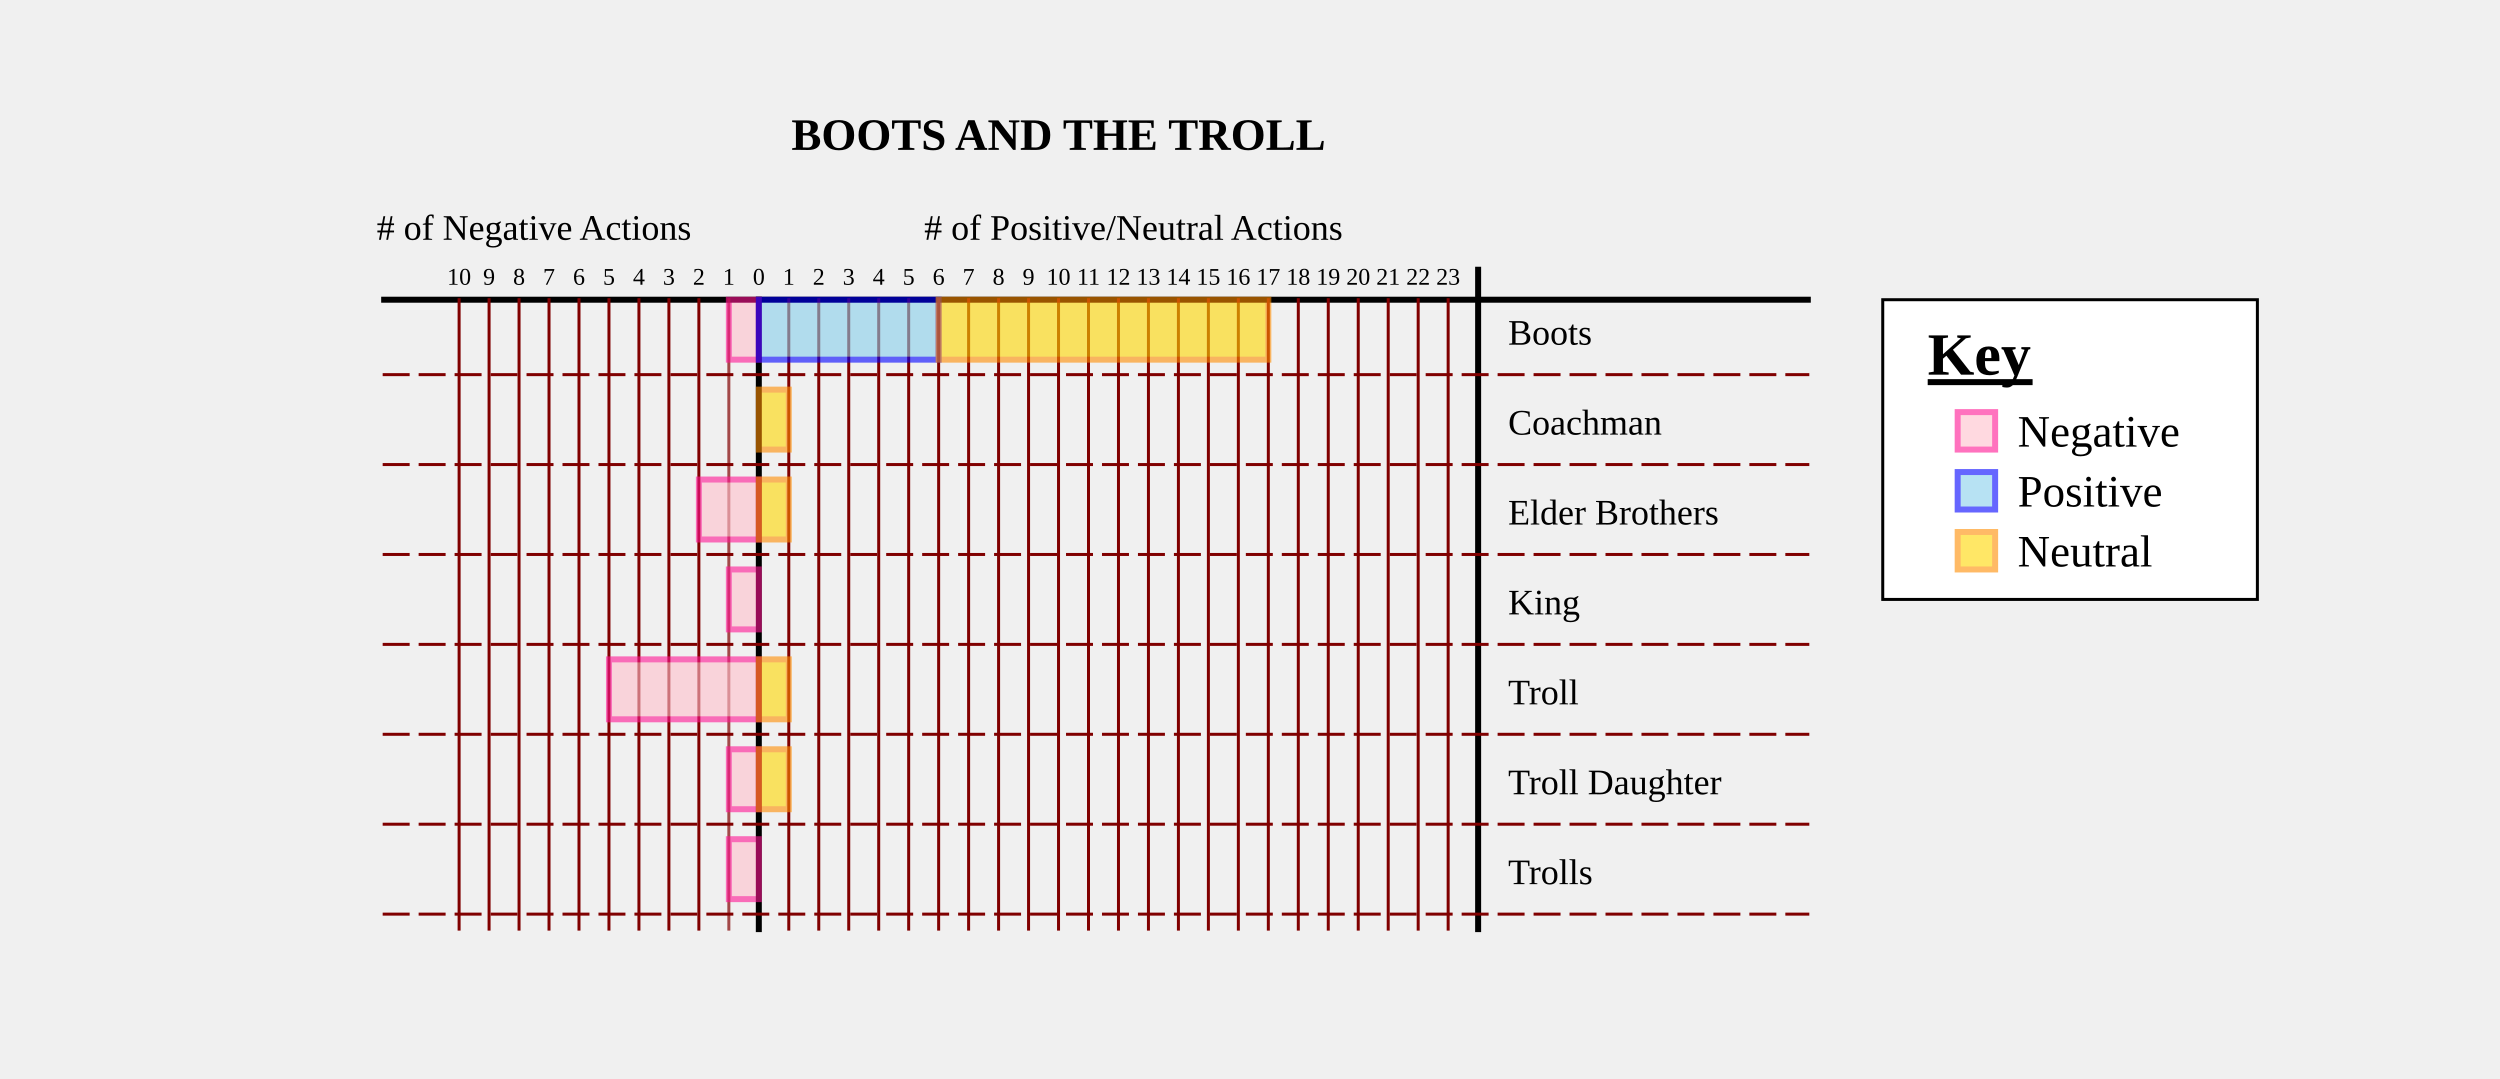
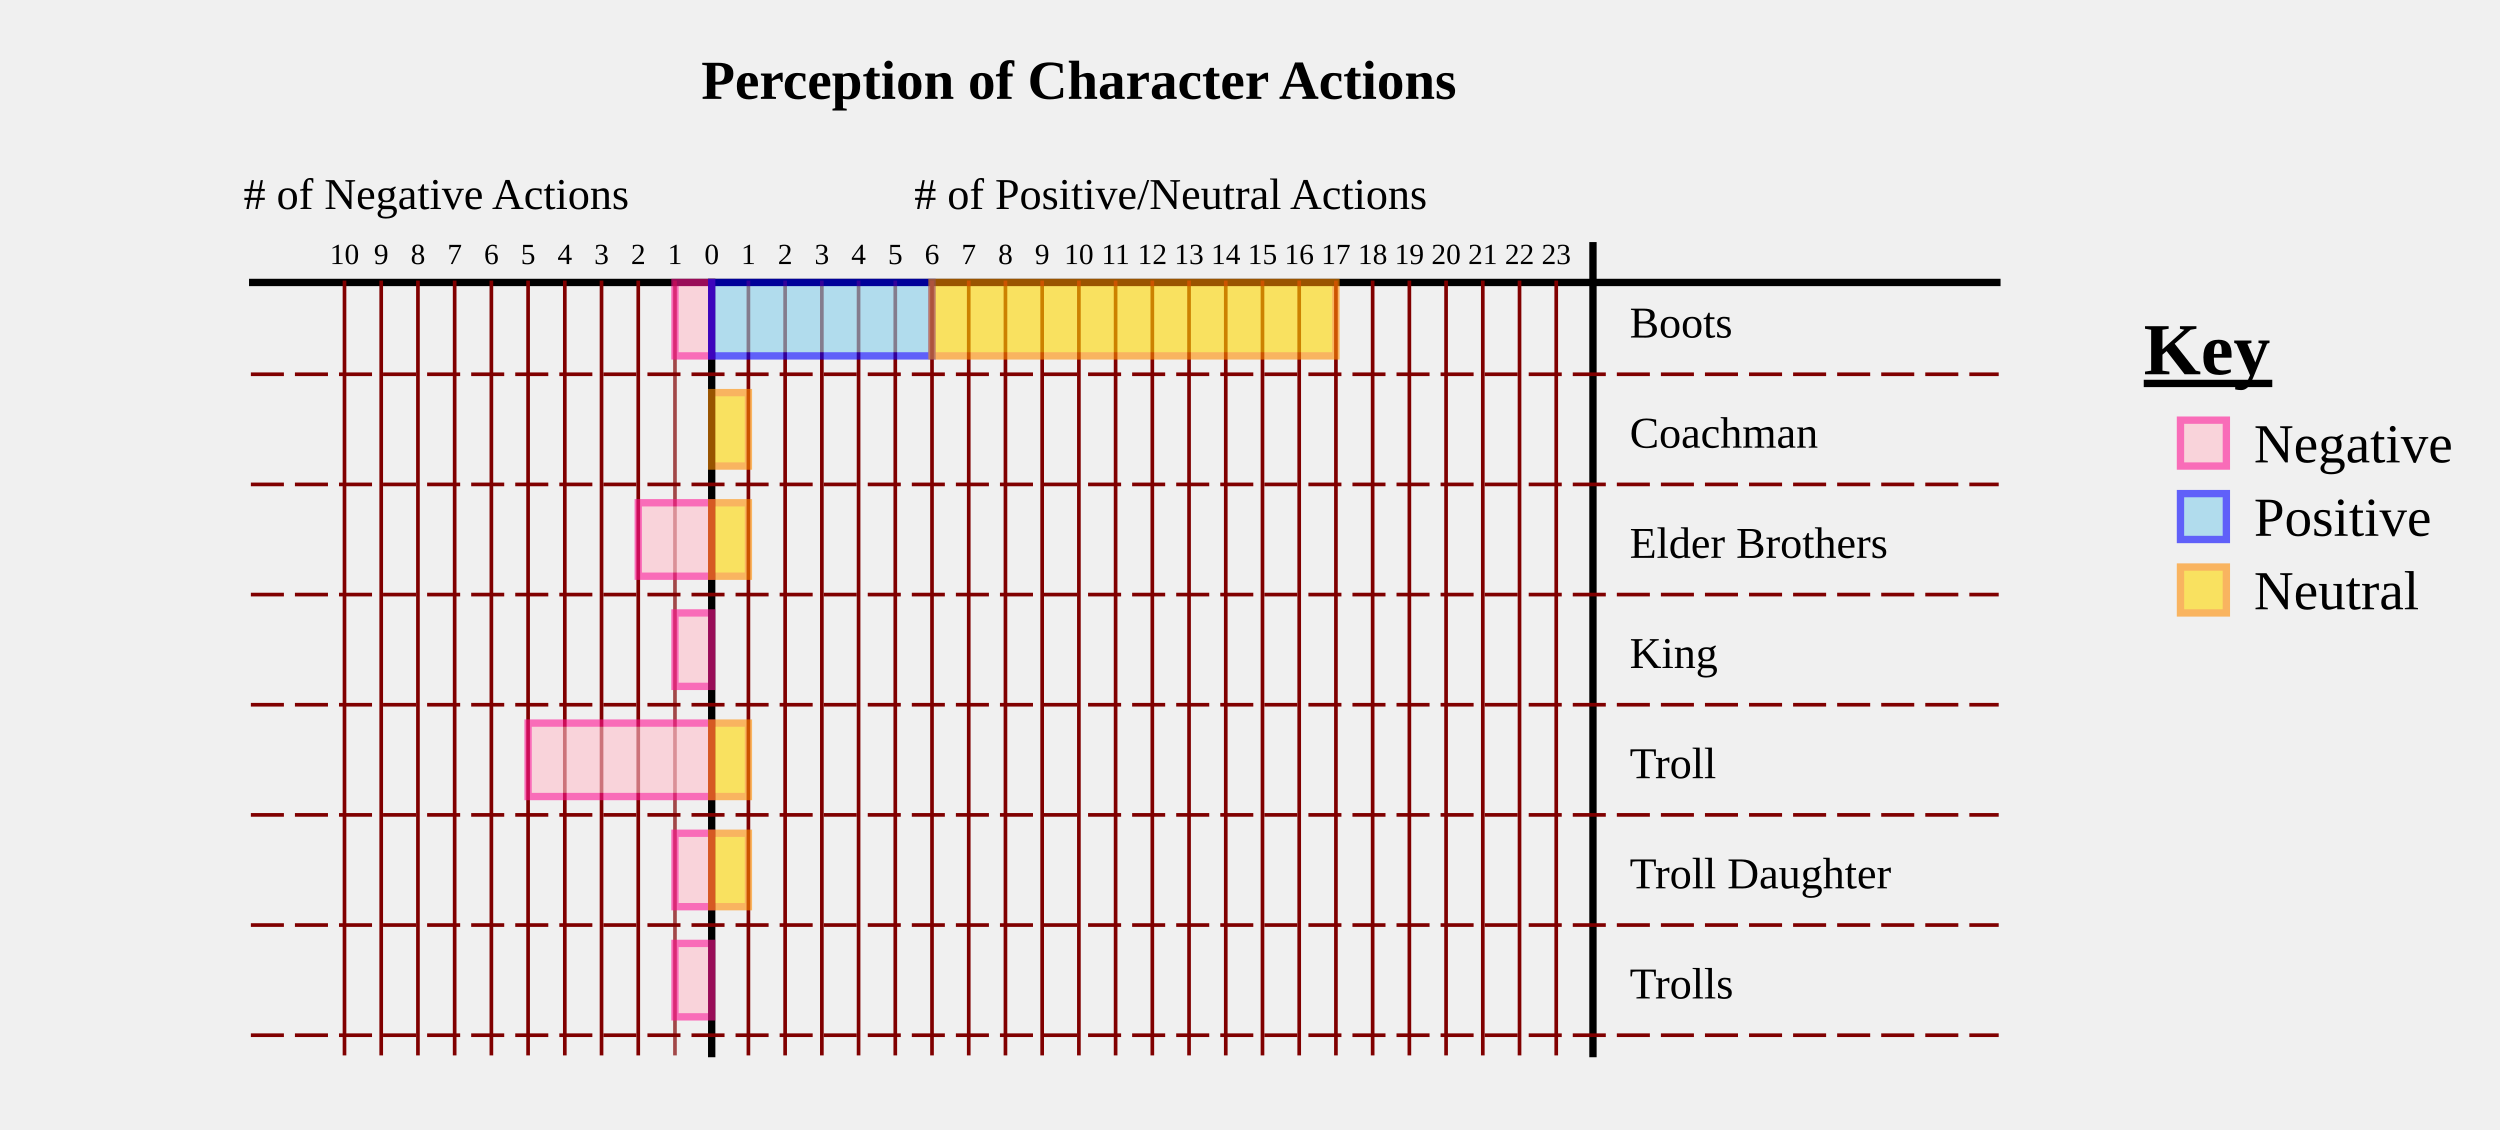
- <svg xmlns="http://www.w3.org/2000/svg" width="100%" height="360">
-   <g transform="translate(150,100)" class="2">
-     <text x="100" y="-50" text-anchor="middle" writing-mode="lr" font-weight="bold" font-size="15">BOOTS AND THE TROLL</text>
+ <svg xmlns="http://www.w3.org/2000/svg" width="100%" height="400">
+   <g transform="translate(200,100) scale(1.3)" class="2">
+     <text x="100" y="-50" text-anchor="middle" writing-mode="lr" font-weight="bold" font-size="15">Perception of Character Actions</text>
    <line x1="-125" x2="350" y1="0" y2="0" stroke="black" stroke-width="2" stroke-linecap="square" />
    <line x1="0" x2="0" y1="0" y2="210" stroke="black" stroke-width="2" stroke-linecap="square" />
    <text x="-75" y="-20" text-anchor="middle" writing-mode="lr" font-size="12"># of
                        Negative Actions</text>
    <text x="125" y="-20" text-anchor="middle" writing-mode="lr" font-size="12"># of
                        Positive/Neutral Actions</text>
    <text x="0" y="-5" text-anchor="middle" writing-mode="lr" font-size="8">0</text>
    <line x1="-10" x2="-10" y1="0" y2="210" stroke="maroon" stroke-width="1" opacity="0.7" stroke-linecap="square" />
    <text x="-10" y="-5" text-anchor="middle" writing-mode="lr" font-size="8">1</text>
    <line x1="-20" x2="-20" y1="0" y2="210" stroke="maroon" stroke-width="1" stroke-linecap="square" />
    <text x="-20" y="-5" text-anchor="middle" writing-mode="lr" font-size="8">2</text>
    <line x1="-30" x2="-30" y1="0" y2="210" stroke="maroon" stroke-width="1" stroke-linecap="square" />
    <text x="-30" y="-5" text-anchor="middle" writing-mode="lr" font-size="8">3</text>
    <line x1="-40" x2="-40" y1="0" y2="210" stroke="maroon" stroke-width="1" stroke-linecap="square" />
    <text x="-40" y="-5" text-anchor="middle" writing-mode="lr" font-size="8">4</text>
    <line x1="-50" x2="-50" y1="0" y2="210" stroke="maroon" stroke-width="1" stroke-linecap="square" />
    <text x="-50" y="-5" text-anchor="middle" writing-mode="lr" font-size="8">5</text>
    <line x1="-60" x2="-60" y1="0" y2="210" stroke="maroon" stroke-width="1" stroke-linecap="square" />
    <text x="-60" y="-5" text-anchor="middle" writing-mode="lr" font-size="8">6</text>
    <line x1="-70" x2="-70" y1="0" y2="210" stroke="maroon" stroke-width="1" stroke-linecap="square" />
    <text x="-70" y="-5" text-anchor="middle" writing-mode="lr" font-size="8">7</text>
    <line x1="-80" x2="-80" y1="0" y2="210" stroke="maroon" stroke-width="1" stroke-linecap="square" />
    <text x="-80" y="-5" text-anchor="middle" writing-mode="lr" font-size="8">8</text>
    <line x1="-90" x2="-90" y1="0" y2="210" stroke="maroon" stroke-width="1" stroke-linecap="square" />
    <text x="-90" y="-5" text-anchor="middle" writing-mode="lr" font-size="8">9</text>
    <line x1="-100" x2="-100" y1="0" y2="210" stroke="maroon" stroke-width="1" stroke-linecap="square" />
    <text x="-100" y="-5" text-anchor="middle" writing-mode="lr" font-size="8">10</text>
    <line x1="10" x2="10" y1="0" y2="210" stroke="maroon" stroke-width="1" stroke-linecap="square" />
    <text x="10" y="-5" text-anchor="middle" writing-mode="lr" font-size="8">1</text>
    <line x1="20" x2="20" y1="0" y2="210" stroke="maroon" stroke-width="1" stroke-linecap="square" />
    <text x="20" y="-5" text-anchor="middle" writing-mode="lr" font-size="8">2</text>
    <line x1="30" x2="30" y1="0" y2="210" stroke="maroon" stroke-width="1" stroke-linecap="square" />
    <text x="30" y="-5" text-anchor="middle" writing-mode="lr" font-size="8">3</text>
    <line x1="40" x2="40" y1="0" y2="210" stroke="maroon" stroke-width="1" stroke-linecap="square" />
    <text x="40" y="-5" text-anchor="middle" writing-mode="lr" font-size="8">4</text>
    <line x1="50" x2="50" y1="0" y2="210" stroke="maroon" stroke-width="1" stroke-linecap="square" />
    <text x="50" y="-5" text-anchor="middle" writing-mode="lr" font-size="8">5</text>
    <line x1="60" x2="60" y1="0" y2="210" stroke="maroon" stroke-width="1" stroke-linecap="square" />
    <text x="60" y="-5" text-anchor="middle" writing-mode="lr" font-size="8">6</text>
    <line x1="70" x2="70" y1="0" y2="210" stroke="maroon" stroke-width="1" stroke-linecap="square" />
    <text x="70" y="-5" text-anchor="middle" writing-mode="lr" font-size="8">7</text>
    <line x1="80" x2="80" y1="0" y2="210" stroke="maroon" stroke-width="1" stroke-linecap="square" />
    <text x="80" y="-5" text-anchor="middle" writing-mode="lr" font-size="8">8</text>
    <line x1="90" x2="90" y1="0" y2="210" stroke="maroon" stroke-width="1" stroke-linecap="square" />
    <text x="90" y="-5" text-anchor="middle" writing-mode="lr" font-size="8">9</text>
    <line x1="100" x2="100" y1="0" y2="210" stroke="maroon" stroke-width="1" stroke-linecap="square" />
    <text x="100" y="-5" text-anchor="middle" writing-mode="lr" font-size="8">10</text>
    <line x1="110" x2="110" y1="0" y2="210" stroke="maroon" stroke-width="1" stroke-linecap="square" />
    <text x="110" y="-5" text-anchor="middle" writing-mode="lr" font-size="8">11</text>
    <line x1="120" x2="120" y1="0" y2="210" stroke="maroon" stroke-width="1" stroke-linecap="square" />
    <text x="120" y="-5" text-anchor="middle" writing-mode="lr" font-size="8">12</text>
    <line x1="130" x2="130" y1="0" y2="210" stroke="maroon" stroke-width="1" stroke-linecap="square" />
    <text x="130" y="-5" text-anchor="middle" writing-mode="lr" font-size="8">13</text>
    <line x1="140" x2="140" y1="0" y2="210" stroke="maroon" stroke-width="1" stroke-linecap="square" />
    <text x="140" y="-5" text-anchor="middle" writing-mode="lr" font-size="8">14</text>
    <line x1="150" x2="150" y1="0" y2="210" stroke="maroon" stroke-width="1" stroke-linecap="square" />
    <text x="150" y="-5" text-anchor="middle" writing-mode="lr" font-size="8">15</text>
    <line x1="160" x2="160" y1="0" y2="210" stroke="maroon" stroke-width="1" stroke-linecap="square" />
    <text x="160" y="-5" text-anchor="middle" writing-mode="lr" font-size="8">16</text>
    <line x1="170" x2="170" y1="0" y2="210" stroke="maroon" stroke-width="1" stroke-linecap="square" />
    <text x="170" y="-5" text-anchor="middle" writing-mode="lr" font-size="8">17</text>
    <line x1="180" x2="180" y1="0" y2="210" stroke="maroon" stroke-width="1" stroke-linecap="square" />
    <text x="180" y="-5" text-anchor="middle" writing-mode="lr" font-size="8">18</text>
    <line x1="190" x2="190" y1="0" y2="210" stroke="maroon" stroke-width="1" stroke-linecap="square" />
    <text x="190" y="-5" text-anchor="middle" writing-mode="lr" font-size="8">19</text>
    <line x1="200" x2="200" y1="0" y2="210" stroke="maroon" stroke-width="1" stroke-linecap="square" />
    <text x="200" y="-5" text-anchor="middle" writing-mode="lr" font-size="8">20</text>
    <line x1="210" x2="210" y1="0" y2="210" stroke="maroon" stroke-width="1" stroke-linecap="square" />
    <text x="210" y="-5" text-anchor="middle" writing-mode="lr" font-size="8">21</text>
    <line x1="220" x2="220" y1="0" y2="210" stroke="maroon" stroke-width="1" stroke-linecap="square" />
    <text x="220" y="-5" text-anchor="middle" writing-mode="lr" font-size="8">22</text>
    <line x1="230" x2="230" y1="0" y2="210" stroke="maroon" stroke-width="1" stroke-linecap="square" />
    <text x="230" y="-5" text-anchor="middle" writing-mode="lr" font-size="8">23</text>
    <line x1="240" x2="240" y1="-10" y2="210" stroke="black" stroke-width="2" stroke-linecap="square" />
-     <rect x="375" width="125" y="0" height="100" fill="white" stroke="black" stroke-width="1" />
    <text x="390" y="25" text-anchor="start" writing-mode="lr" font-size="20" font-weight="bold">Key</text>
    <line x1="390" x2="425" y1="27.5" y2="27.5" stroke="black" stroke-width="2" />
    <rect x="400" width="12.5" y="37.5" height="12.5" fill="pink" stroke-width="2" stroke="deeppink" opacity="0.6" />
    <text x="420" y="49" text-anchor="start" writing-mode="lr" font-size="15">Negative</text>
    <rect x="400" width="12.5" y="37.5" height="12.5" fill="skyblue" stroke-width="2" stroke="blue" transform="translate(0, 20)" opacity="0.6" />
    <text x="420" y="49" text-anchor="start" writing-mode="lr" font-size="15" transform="translate(0,20)">Positive</text>
    <rect x="400" width="12.5" y="37.5" height="12.5" fill="gold" stroke-width="2" stroke="darkorange" transform="translate(0, 40)" opacity="0.6" />
    <text x="420" y="49" text-anchor="start" writing-mode="lr" font-size="15" transform="translate(0,40)">Neutral</text>
    <rect x="-10" width="10" y="0" height="20" fill="pink" stroke-width="2" stroke="deeppink" opacity="0.6" />
    <rect x="0" width="60" y="0" height="20" fill="skyblue" stroke-width="2" stroke="blue" opacity="0.6" />
    <text x="250" y="15" text-anchor="start" writing-mode="lr" font-size="12">Boots</text>
    <line x1="-125" x2="350" y1="25" y2="25" stroke="maroon" stroke-dasharray="8 4" stroke-linecap="square" />
    <rect x="60" width="110" y="0" height="20" fill="gold" opacity="0.6" stroke-width="2" stroke="darkorange" />
    <rect x="0" width="0" y="30" height="20" fill="pink" stroke-width="2" stroke="deeppink" opacity="0.6" />
    <rect x="0" width="0" y="30" height="20" fill="skyblue" stroke-width="2" stroke="blue" opacity="0.6" />
    <text x="250" y="45" text-anchor="start" writing-mode="lr" font-size="12">Coachman</text>
    <line x1="-125" x2="350" y1="55" y2="55" stroke="maroon" stroke-dasharray="8 4" stroke-linecap="square" />
    <rect x="0" width="10" y="30" height="20" fill="gold" opacity="0.6" stroke-width="2" stroke="darkorange" />
    <rect x="-20" width="20" y="60" height="20" fill="pink" stroke-width="2" stroke="deeppink" opacity="0.6" />
    <rect x="0" width="0" y="60" height="20" fill="skyblue" stroke-width="2" stroke="blue" opacity="0.6" />
    <text x="250" y="75" text-anchor="start" writing-mode="lr" font-size="12">Elder Brothers</text>
    <line x1="-125" x2="350" y1="85" y2="85" stroke="maroon" stroke-dasharray="8 4" stroke-linecap="square" />
    <rect x="0" width="10" y="60" height="20" fill="gold" opacity="0.6" stroke-width="2" stroke="darkorange" />
    <rect x="-10" width="10" y="90" height="20" fill="pink" stroke-width="2" stroke="deeppink" opacity="0.6" />
    <rect x="0" width="0" y="90" height="20" fill="skyblue" stroke-width="2" stroke="blue" opacity="0.6" />
    <text x="250" y="105" text-anchor="start" writing-mode="lr" font-size="12">King</text>
    <line x1="-125" x2="350" y1="115" y2="115" stroke="maroon" stroke-dasharray="8 4" stroke-linecap="square" />
    <rect x="0" width="0" y="90" height="20" fill="gold" opacity="0.6" stroke-width="2" stroke="darkorange" />
    <rect x="-50" width="50" y="120" height="20" fill="pink" stroke-width="2" stroke="deeppink" opacity="0.6" />
    <rect x="0" width="0" y="120" height="20" fill="skyblue" stroke-width="2" stroke="blue" opacity="0.6" />
    <text x="250" y="135" text-anchor="start" writing-mode="lr" font-size="12">Troll</text>
    <line x1="-125" x2="350" y1="145" y2="145" stroke="maroon" stroke-dasharray="8 4" stroke-linecap="square" />
    <rect x="0" width="10" y="120" height="20" fill="gold" opacity="0.6" stroke-width="2" stroke="darkorange" />
    <rect x="-10" width="10" y="150" height="20" fill="pink" stroke-width="2" stroke="deeppink" opacity="0.6" />
    <rect x="0" width="0" y="150" height="20" fill="skyblue" stroke-width="2" stroke="blue" opacity="0.6" />
    <text x="250" y="165" text-anchor="start" writing-mode="lr" font-size="12">Troll Daughter</text>
    <line x1="-125" x2="350" y1="175" y2="175" stroke="maroon" stroke-dasharray="8 4" stroke-linecap="square" />
    <rect x="0" width="10" y="150" height="20" fill="gold" opacity="0.6" stroke-width="2" stroke="darkorange" />
    <rect x="-10" width="10" y="180" height="20" fill="pink" stroke-width="2" stroke="deeppink" opacity="0.6" />
    <rect x="0" width="0" y="180" height="20" fill="skyblue" stroke-width="2" stroke="blue" opacity="0.6" />
    <text x="250" y="195" text-anchor="start" writing-mode="lr" font-size="12">Trolls</text>
    <line x1="-125" x2="350" y1="205" y2="205" stroke="maroon" stroke-dasharray="8 4" stroke-linecap="square" />
    <rect x="0" width="0" y="180" height="20" fill="gold" opacity="0.6" stroke-width="2" stroke="darkorange" />
  </g>
</svg>
